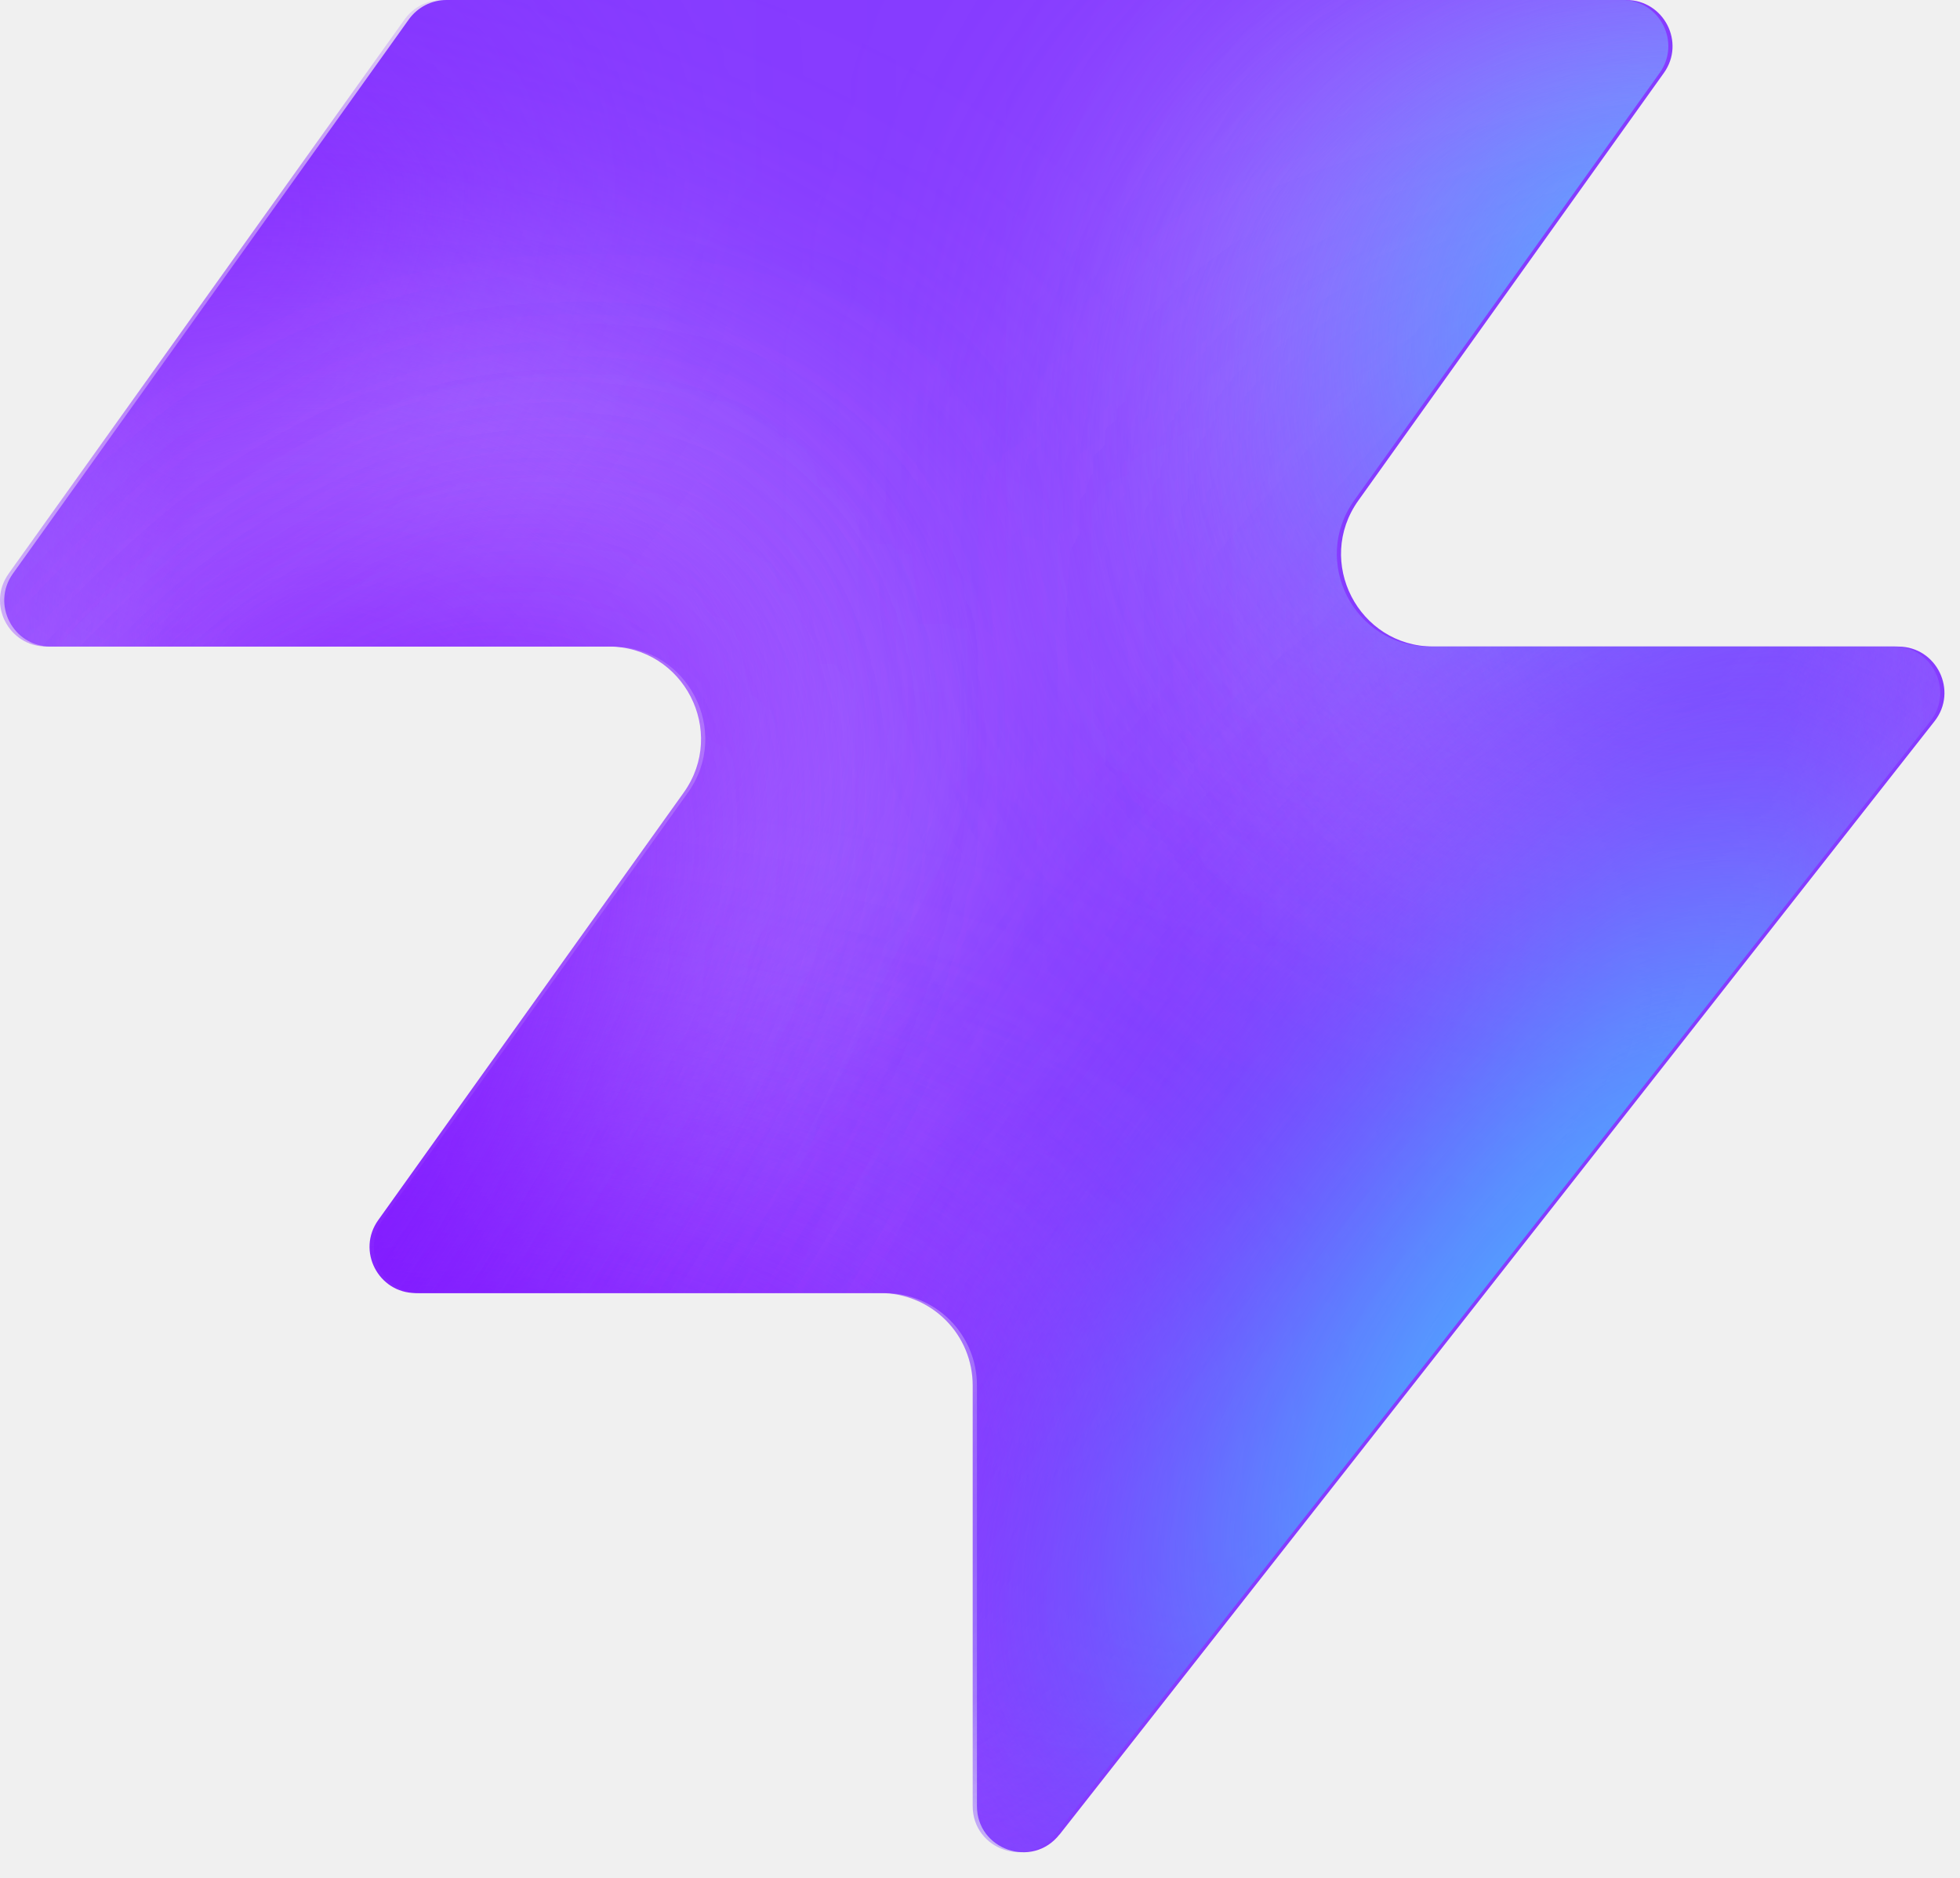
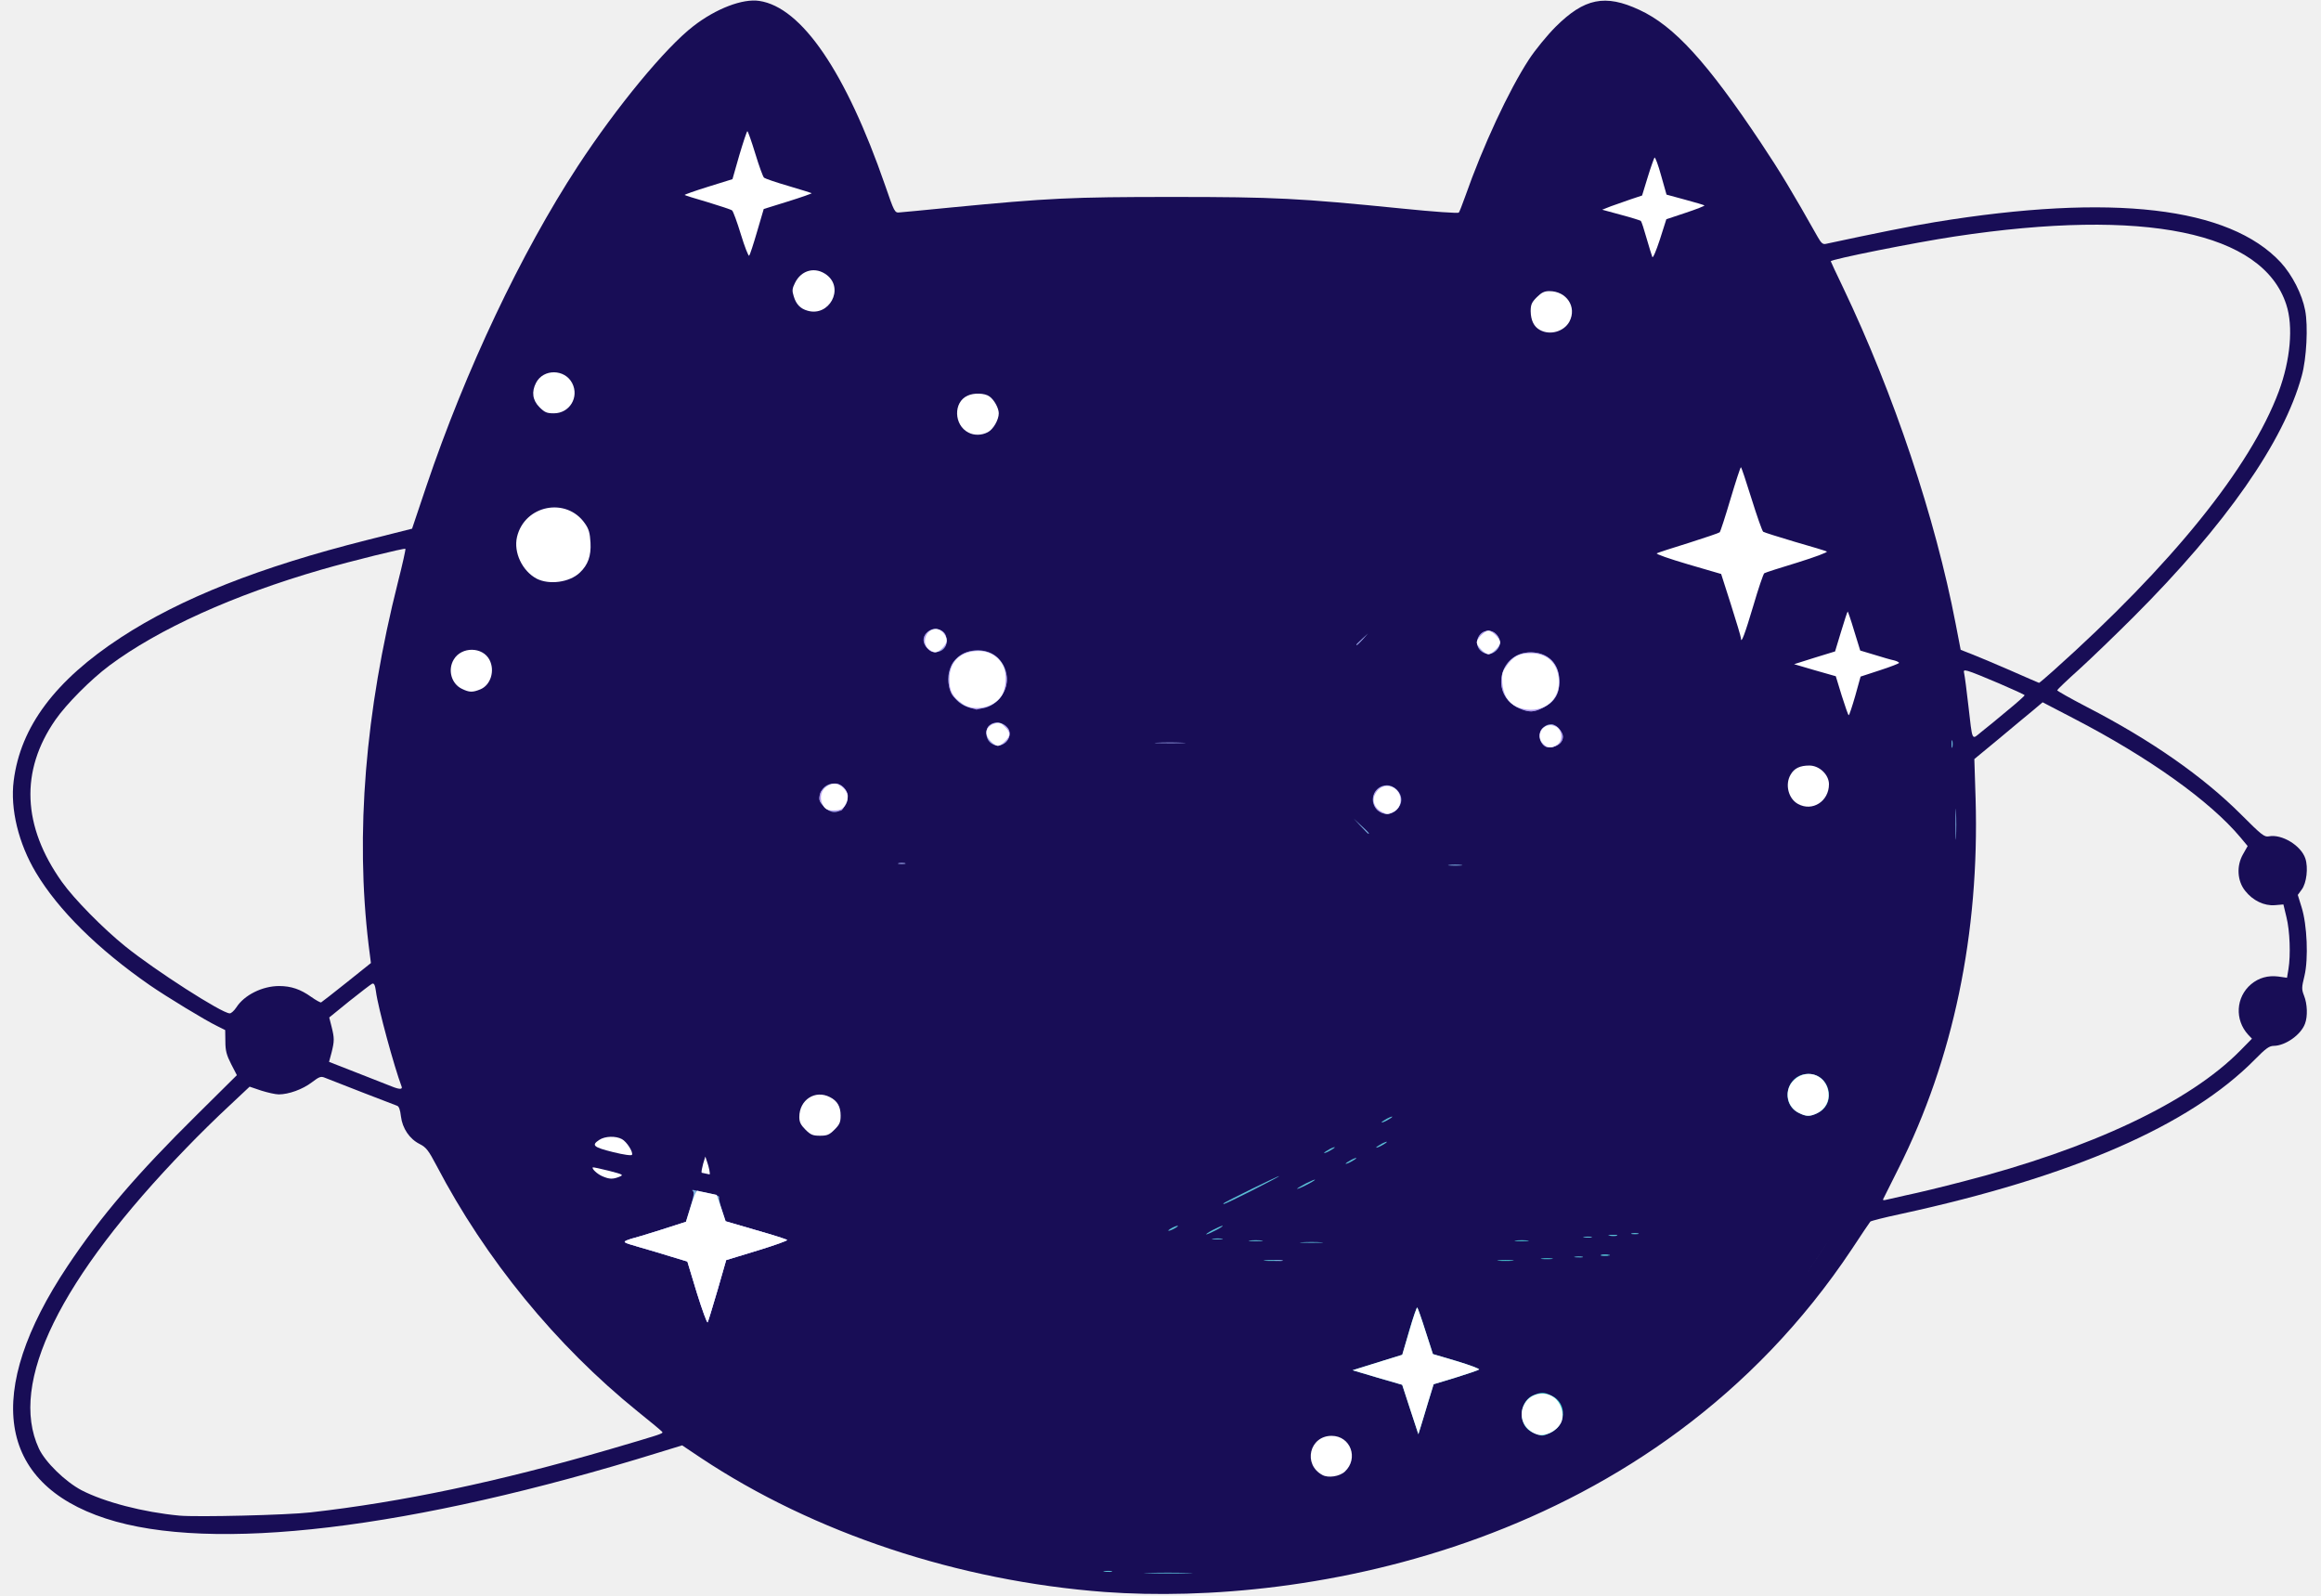
- <svg xmlns="http://www.w3.org/2000/svg" width="48" height="46" fill="none" viewBox="0 0 48 46">
-   <path fill="#863bff" d="M25.946 44.938c-.664.845-2.021.375-2.021-.698V33.937a2.26 2.26 0 0 0-2.262-2.262H10.287c-.92 0-1.456-1.04-.92-1.788l7.48-10.471c1.07-1.497 0-3.578-1.842-3.578H1.237c-.92 0-1.456-1.04-.92-1.788L10.013.474c.214-.297.556-.474.92-.474h28.894c.92 0 1.456 1.04.92 1.788l-7.48 10.471c-1.07 1.498 0 3.579 1.842 3.579h11.377c.943 0 1.473 1.088.89 1.83L25.947 44.94z" style="fill:#863bff;fill:color(display-p3 .525 .23 1);fill-opacity:1" />
-   <mask id="a" width="48" height="46" x="0" y="0" maskUnits="userSpaceOnUse" style="mask-type:alpha">
-     <path fill="#000" d="M25.842 44.938c-.664.844-2.021.375-2.021-.698V33.937a2.26 2.26 0 0 0-2.262-2.262H10.183c-.92 0-1.456-1.04-.92-1.788l7.48-10.471c1.07-1.498 0-3.579-1.842-3.579H1.133c-.92 0-1.456-1.04-.92-1.787L9.91.473c.214-.297.556-.474.92-.474h28.894c.92 0 1.456 1.04.92 1.788l-7.48 10.471c-1.07 1.498 0 3.578 1.842 3.578h11.377c.943 0 1.473 1.088.89 1.832L25.843 44.94z" style="fill:#000;fill-opacity:1" />
-   </mask>
-   <g mask="url(#a)">
-     <g filter="url(#b)">
-       <ellipse cx="5.508" cy="14.704" fill="#ede6ff" rx="5.508" ry="14.704" style="fill:#ede6ff;fill:color(display-p3 .927 .903 1);fill-opacity:1" transform="matrix(.00324 1 1 -.00324 -4.47 31.516)" />
+ <svg xmlns="http://www.w3.org/2000/svg" version="1.1" width="128" height="88">
+   <svg width="128" height="88" class="img-fluid" viewBox="0 0 12780 8880">
+     <defs>
+       <linearGradient id="SvgjsLinearGradient1002" x1="27.23%" x2="62.128%" y1="-7.883%" y2="79.167%" gradientUnits="userSpaceOnUse">
+         <stop offset="0%" style="stop-color:#000" />
+         <stop offset="11%" style="stop-color:#e47bf8" />
+         <stop offset="100%" style="stop-color:#3fc9cf" />
+       </linearGradient>
+     </defs>
+     <path fill="#180d56" d="M6080 8859c-814-61-1619-328-2249-747l-103-69-127 39c-1381 428-2491 561-3081 368-604-197-680-703-212-1405 187-280 384-510 724-846l218-216-32-62c-25-49-32-74-32-125l-1-64-44-22c-65-31-285-165-376-228-288-200-509-418-633-626-97-162-144-354-124-511 38-301 231-559 597-798 334-218 771-391 1370-542l250-63 80-238c218-645 527-1297 842-1779 216-330 488-660 644-780C3916 48 4065-9 4157 5c236 35 482 396 700 1025 52 151 54 155 81 152 15-1 142-13 282-27 548-53 674-59 1235-59 575 0 704 7 1284 65 167 17 307 27 311 22 4-4 19-44 35-88 99-282 243-592 356-765 34-52 101-134 148-181 160-159 275-183 466-94 193 89 377 291 677 741 108 162 174 272 315 522 20 35 29 43 46 39 260-56 483-101 607-121 985-161 1637-85 1924 224 64 70 119 177 136 267 17 87 8 268-19 365-100 366-422 827-936 1341-100 100-236 231-303 292-67 60-122 113-122 116 0 4 73 45 163 92 359 185 649 388 860 599 115 115 130 127 155 122 72-14 179 51 203 123 17 51 7 137-20 173l-22 30 21 68c31 97 39 288 16 383-16 65-16 74-2 110 18 45 21 115 5 156-23 62-109 122-174 123-25 0-45 15-105 76-362 367-1015 652-1973 860-89 19-164 38-167 42-4 4-49 72-102 152-1104.26 1660.902-3040.998 1989.747-4158 1909Zm4045-1981c-309.216 466.318 11.675-17.304 0 0zM1660 8416c506-57 1044-170 1665-351 283-83 296-87 293-96-2-4-64-56-138-115-454-367-846-846-1119-1368-45-85-57-101-94-120-56-28-96-87-104-154-4-36-11-56-22-59-17-6-356-137-402-156-22-9-31-5-72 26-51 39-129 67-184 67-18 0-62-10-97-21l-65-22-115 108c-64 59-171 164-238 234-704 727-989 1307-820 1671 35 76 147 185 238 233 128 66 343 122 544 141 98 9 601-3 730-18zm8594-1706C0 0 0 0 10254 6710Zm291-60c55-11 195-45 310-75 713-183 1262-442 1544-729l65-66-21-22c-76-83-69-209 16-281 43-36 94-50 151-43l49 7 8-48c13-78 8-213-11-289l-17-71-47 4c-59 5-123-25-166-80-44-55-49-138-12-203l26-46-40-48c-170-203-511-446-928-662l-173-90-52 44c-29 23-114 95-190 158l-138 114 7 221c22 747-124 1450-429 2057-45 90-84 167-86 172-2 4 5 6 15 3 11-3 64-15 119-27zm-8378-603c-41-108-132-441-143-530-5-35-10-47-21-43-7 3-64 47-127 97l-112 91 13 51c16 64 16 80 0 144l-14 52 156 61c86 34 172 67 191 75 44 18 63 18 57 2zm-920-441c44-69 145-119 238-119 67 0 119 18 178 60 27 19 52 33 56 31s68-52 142-111l135-108-13-102c-74-616-19-1296 164-2020 25-98 43-180 41-183-6-5-298 67-468 116-491 142-906 330-1180 534-104 78-239 214-300 302-197 284-184 591 36 901 69 97 231 261 354 360 165 133 537 372 580 372 8 1 25-15 37-33zm9856-1652c53-43 96-82 96-85 1-6-276-125-315-135-24-6-26-5-21 17 3 13 13 89 22 169 25 214 17 198 74 152 27-21 92-74 144-118zm255-221c659-589 1097-1131 1255-1554 65-175 82-363 42-484-131-404-787-539-1845-379-225 34-690 127-690 138 0 2 31 68 69 147 282 591 513 1281 626 1870l28 145 61 24c34 13 131 54 216 91 85 38 157 68 159 69 2 0 38-30 79-67z" />
+     <g fill="url(#a)" style="transform:none">
+       <path d="M6105 8749c-784-59-1543-303-2148-689l-89-57 199-68c655-224 1417-531 2107-849l230-106 145 10c456 31 1365 40 1831 20 585-26 1134-79 1609-155 85-14 156-23 158-21 6 6-42 76-150 219-512 675-1235 1180-2092 1460-370 122-641 177-1140 234-84 9-545 11-660 2z" />
+       <path d="M6930 6909c-113-5-234-11-270-15l-65-6 220-107c738-360 1668-880 2380-1331 552-350 985-653 1570-1098l43-32 7 135c6 116 4 200-10 430-6 88-38 328-61 455-68 375-172 701-330 1029-57 117-157 308-179 339-6 7-437 74-655 101-420 52-783 82-1235 101-275 11-1111 11-1415-1z" />
    </g>
-     <g filter="url(#c)">
-       <ellipse cx="10.399" cy="29.851" fill="#ede6ff" rx="10.399" ry="29.851" style="fill:#ede6ff;fill:color(display-p3 .927 .903 1);fill-opacity:1" transform="matrix(.00324 1 1 -.00324 -39.328 7.883)" />
+     <g fill="#38CDCD" style="transform:none">
+       <path fill="url(#a)" d="M5811 8719c-667-88-1329-324-1854-659l-89-57 199-68c655-224 1417-531 2107-849l230-106 145 10c314 21 646 30 1116 30 617 0 971-15 1479-61 120-11 220-18 221-17 2 2-273 149-610 328-581 308-613 326-587 337 19 8 23 13 12 16-8 3-66 22-127 42-62 20-121 44-131 53-11 9-34 67-52 127-18 61-36 116-40 124-5 9-17-16-35-70-15-46-30-88-32-92-4-7-129 55-301 151l-63 34 26 28c91 95-28 250-143 186-30-16-62-65-62-93 0-13-2-23-5-23-2 0-280 146-617 325-336 179-619 325-627 324-9 0-81-9-160-20z" />
+       <path d="M8490 7983c-39-12-63-30-76-55-31-60-7-140 51-164 44-18 59-18 101 2 91 43 83 170-12 210-35 15-40 15-64 7z" />
+       <path fill="url(#a)" d="M6930 6909c-113-5-234-11-270-15l-65-6 220-107c738-360 1668-880 2380-1331 552-350 985-653 1570-1098l43-32 7 135c6 116 4 200-10 430-6 88-38 328-61 455-62 342-167 683-299 965l-41 90-367 195c-230 122-330.934 178.747-347.857 188.486-16.519 12.371-.686.277-14.229 13.494-14 0-81.914 14.02-144.914 23.02-287 39-765 77-1185 95-275 11-1111 11-1415-1z" />
    </g>
-     <g filter="url(#d)">
-       <ellipse cx="5.508" cy="30.487" fill="#7e14ff" rx="5.508" ry="30.487" style="fill:#7e14ff;fill:color(display-p3 .492 .077 1);fill-opacity:1" transform="rotate(89.814 -25.913 -14.639)scale(1 -1)" />
+     <g fill="#47C6D1" style="transform:none">
+       <path fill="url(#a)" d="M4755 8456c-298-114-558-243-798-396l-89-57 199-68c655-224 1417-531 2107-849l230-106 145 10c294 20 637 30 1071 32 323 2 391 4 250 8l-195 5-1388 738c-764 405-1389 737-1390 737-1-1-65-25-142-54z" />
+       <path d="m7780 7844-45-138-138-40-138-41 38-12c21-6 83-26 138-43l101-31 38-135c22-74 42-132 45-128 3 3 24 62 46 132l41 127 132 39c73 22 129 43 125 47-5 4-63 24-131 45l-122 37-31 101c-16 56-36 118-42 139l-12 38-45-137zm493-831c20-2 54-2 75 0 20 2 3 4-38 4s-58-2-37-4zm240-10c15-2 39-2 55 0 15 2 2 4-28 4s-43-2-27-4zm335-20c12-2 30-2 40 0 9 3-1 5-23 4-22 0-30-2-17-4z" />
+       <path fill="url(#a)" d="M6930 6909c-113-5-234-11-270-15l-65-6 220-107c738-360 1668-880 2380-1331 552-350 985-653 1570-1098l43-32 7 135c6 116 4 200-10 430-8 122-66 521-77 530-2 1-640 340-1419 754l-1416 751-379-2c-208 0-471-5-584-9z" />
+       <path d="M8368 6903c17-2 47-2 65 0 17 2 3 4-33 4s-50-2-32-4z" />
+       <path fill="url(#a)" d="M6240 6869c-585-47-1241-128-1770-220-612-105-1352-279-1806-424l-111-35-7-40c-14-89-118-158-219-147l-53 7-36-113c-179-549-220-1227-117-1957 99-702 343-1465 709-2216 230-473 433-801 713-1153 298-374 511-511 669-430 103 53 231 223 349 464 82 169 113 246 194 480 49 139 68 184 88 199 26 19 29 19 364-13 480-45 539-49 914-62 521-18 975 1 1667 71 337 34 338 34 366-42 204-565 348-848 516-1015 77-77 128-103 201-103 146 1 345 154 545 420 426 566 770 1231 1028 1990 186 545 314 1122 351 1585l7 80-82 63c-899 696-1915 1350-3054 1967-474 256-1275 657-1307 654-8-1-61-6-119-10zm271-2038c23-19 24-25 27-187l3-169 73-90c97-119 101-128 87-176-19-62-42-69-240-69h-169l-26 31c-45 53-37 83 54 200l80 102v336l26 20c33 26 55 26 85 2zm1684-36c76-16 189-66 260-115 212-146 341-435 306-684-29-206-127-381-279-496-307-232-733-197-988 83-76 83-119 155-157 264-30 83-32 96-32 233s2 150 32 233c86 244 268 412 514 477 91 23 245 26 344 5zm-3082-11c93-20 236-90 311-151 173-142 278-384 263-608-21-316-235-580-542-666-111-31-269-31-379 0-458 128-679 633-460 1051 104 199 289 334 529 384 51 10 213 5 278-10z" />
+       <path d="M8888 6873c12-2 30-2 40 0 9 3-1 5-23 4-22 0-30-2-17-4zm1054-680c-108-53-68-217 53-217s160 166 51 218c-42 20-62 20-104-1z" />
    </g>
-     <g filter="url(#e)">
-       <ellipse cx="5.508" cy="30.599" fill="#7e14ff" rx="5.508" ry="30.599" style="fill:#7e14ff;fill:color(display-p3 .492 .077 1);fill-opacity:1" transform="rotate(89.814 -32.644 -3.334)scale(1 -1)" />
+     <g fill="#5ABDD5" style="transform:none">
+       <path d="M6322 8753c59-2 158-2 220 0 62 1 14 3-107 3s-172-2-113-3zm-244-10c12-2 30-2 40 0 9 3-1 5-23 4-22 0-30-2-17-4z" />
+       <path fill="url(#a)" d="m3967 8066-99-63 199-68c221-75 618-220 792-289 63-25 116-44 117-43 2 1-208 114-466 251-409 218-467 251-452 262 41 32-1 9-91-50zm-300-207c-166-126-311-256-488-437-289-296-512-598-690-936l-50-96 49-48 50-49 59 19c252 80 810 228 1083 286 52 12 147 32 210 46 565 122 1516 259 2127 307 90 7 159 16 155 20-10 10-371 172-654 293-531 227-1044 424-1556 596l-203 69-92-70z" />
+       <path d="M6973 7013c20-2 54-2 75 0 20 2 3 4-38 4s-58-2-37-4zm1725-20c12-2 30-2 40 0 9 3-1 5-23 4-22 0-30-2-17-4zm145-10c9-2 25-2 35 0 9 3 1 5-18 5s-27-2-17-5zm-1665-70c28-2 76-2 105 0 28 2 5 3-53 3s-81-1-52-3zm-290-10c17-2 47-2 65 0 17 2 3 4-33 4s-50-2-32-4zm-205-10c15-2 37-2 50 0 12 2 0 4-28 4-27 0-38-2-22-4zm2065-10c12-2 30-2 40 0 9 3-1 5-23 4-22 0-30-2-17-4z" />
+       <path fill="url(#a)" d="M6240 6869c-585-47-1241-128-1770-220-612-105-1352-279-1806-424l-111-35-7-40c-14-89-118-158-219-147l-53 7-36-113c-179-549-220-1227-117-1957 99-702 343-1465 709-2216 230-473 433-801 713-1153 298-374 511-511 669-430 103 53 231 223 349 464 82 169 113 246 194 480 49 139 68 184 88 199 26 19 29 19 364-13 480-45 539-49 914-62 521-18 975 1 1667 71 337 34 338 34 366-42 204-565 348-848 516-1015 77-77 128-103 201-103 146 1 345 154 545 420 426 566 770 1231 1028 1990 186 545 314 1122 351 1585l7 80-82 63c-580 449-1177 860-1863 1281-108 66-202 122-209 124-6 1-20 10-30 20s-23 15-28 12c-6-4-10-2-10 4s-10 15-21 22c-16 8-20 8-14-1 4-6-16 0-44 15-29 14-49 30-46 35s0 12-6 16c-8 4-9 3-5-4s4-12 0-12c-17 0-2071 1096-2067 1103 2 4-4 6-14 6-10-1-65-6-123-10zm271-2038c23-19 24-25 27-187l3-169 73-90c97-119 101-128 87-176-19-62-42-69-240-69h-169l-26 31c-45 53-37 83 54 200l80 102v336l26 20c33 26 55 26 85 2zm1684-36c76-16 189-66 260-115 212-146 341-435 306-684-29-206-127-381-279-496-307-232-733-197-988 83-76 83-119 155-157 264-30 83-32 96-32 233s2 150 32 233c86 244 268 412 514 477 91 23 245 26 344 5zm-3082-11c93-20 236-90 311-151 173-142 278-384 263-608-21-316-235-580-542-666-111-31-269-31-379 0-458 128-679 633-460 1051 104 199 289 334 529 384 51 10 213 5 278-10z" />
+       <path d="M8893 6873c9-2 25-2 35 0 9 3 1 5-18 5s-27-2-17-5zm-2213-28c25-13 50-24 55-24 6 0-10 11-35 24s-49 24-55 24c-5 0 10-11 35-24zm2333 18c9-2 25-2 35 0 9 3 1 5-18 5s-27-2-17-5zm-2563-28c14-8 30-14 35-14 6 0-1 6-15 14s-29 14-35 14c-5 0 1-6 15-14zm291-139c10-9 309-156 309-151s-296 155-307 155c-3 0-4-2-2-4zm409-81c0-2 23-16 50-30 28-14 50-23 50-20 0 2-22 16-50 30-27 14-50 23-50 20zm270-139c0-3 14-12 30-21 17-9 30-13 30-11 0 3-13 12-30 21-16 9-30 13-30 11zm-120-60c0-3 14-12 30-21 17-9 30-13 30-11 0 3-13 12-30 21-16 9-30 13-30 11zm290-30c0-3 14-12 30-21 17-9 30-13 30-11 0 3-13 12-30 21-16 9-30 13-30 11zm30-140c0-3 14-12 30-21 17-9 30-13 30-11 0 3-13 12-30 21-16 9-30 13-30 11z" />
+       <path fill="url(#a)" d="M9890 4995c0-2 60-45 133-96 200-140 465-334 632-463l150-116 6 73c4 39 6 131 6 202l-1 130-5-107-6-106-457 243c-252 133-458 242-458 240z" />
    </g>
-     <g filter="url(#f)">
-       <ellipse cx="5.508" cy="30.599" fill="#7e14ff" rx="5.508" ry="30.599" style="fill:#7e14ff;fill:color(display-p3 .492 .077 1);fill-opacity:1" transform="matrix(.00324 1 1 -.00324 -34.34 30.47)" />
+     <g fill="#68B6D9" style="transform:none">
+       <path fill="url(#a)" d="M3199 7442c-308-314-527-609-710-956l-50-96 49-48 50-49 59 19c251 80 806 226 1083 287 357 77 604 124 970 185 80 13 135 25 124 25-12 1-208 100-435 221-228 121-420 218-426 215-7-2-13 0-13 6s-7 36-17 67l-16 57-12-35c-6-19-17-35-23-35s-121 58-256 130l-245 130 36 37c21 21 35 38 31 38-3 0-92-89-199-198z" />
+       <path d="M8133 6913C0 0 0 0 8133 6913Z" />
+       <path fill="url(#a)" d="M4860 6713c-14-2-135-22-270-44-649-106-1433-287-1926-444l-111-35-7-40c-14-89-118-158-219-147l-53 7-36-113c-179-549-220-1227-117-1957 99-702 343-1465 709-2216 230-473 433-801 713-1153 298-374 511-511 669-430 103 53 231 223 349 464 82 169 113 246 194 480 49 139 68 184 88 199 26 19 29 19 364-13 480-45 539-49 914-62 521-18 975 1 1667 71 337 34 338 34 366-42 121-335 194-511 278-668 113-213 249-385 343-430 125-61 289 11 480 212 216 226 532 705 755 1143 314 618 555 1308 691 1974 16 79 29 149 29 156 0 11-448 255-468 255-6 0-16 23-23 50-7 28-16 50-20 50s-10-17-14-37c-3-20-10-32-13-27-12 18-5269 2804-5288 2803-11-1-30-4-44-6zm1651-1882c23-19 24-25 27-187l3-169 73-90c97-119 101-128 87-176-19-62-42-69-240-69h-169l-26 31c-45 53-37 83 54 200l80 102v336l26 20c33 26 55 26 85 2zm1684-36c76-16 189-66 260-115 212-146 341-435 306-684-29-206-127-381-279-496-307-232-733-197-988 83-76 83-119 155-157 264-30 83-32 96-32 233s2 150 32 233c86 244 268 412 514 477 91 23 245 26 344 5zm-3082-11c93-20 236-90 311-151 173-142 278-384 263-608-21-316-235-580-542-666-111-31-269-31-379 0-458 128-679 633-460 1051 104 199 289 334 529 384 51 10 213 5 278-10z" />
+       <path d="M10792 4140c0-19 2-27 5-17 2 9 2 25 0 35-3 9-5 1-5-18z" />
    </g>
-     <g filter="url(#g)">
-       <ellipse cx="14.072" cy="22.078" fill="#ede6ff" rx="14.072" ry="22.078" style="fill:#ede6ff;fill:color(display-p3 .927 .903 1);fill-opacity:1" transform="rotate(93.35 24.506 48.493)scale(-1 1)" />
+     <g fill="#7BADDE" style="transform:none">
+       <path d="m3810 7195-53-175-86-26c-47-15-129-39-181-54-90-26-94-28-67-39 16-6 31-11 34-11s70-20 149-45l143-46 25-82c19-62 22-83 13-90-7-5-2-7 13-3 14 3 51 11 82 17 32 6 55 16 52 21-3 4 4 37 15 71l21 63 168 49c92 26 170 51 174 55 5 3-70 30-165 59l-174 53-48 167c-27 91-51 172-55 179-3 7-30-67-60-163zm3218-182c12-2 30-2 40 0 9 3-1 5-23 4-22 0-30-2-17-4z" />
+       <path fill="url(#a)" d="M2687 6818c-96-146-160-254-216-366l-32-63 50-48 49-48 59 19c149 47 517 150 696 194 108 27 197 51 197 54s-160 91-355 194c-195 104-352 193-349 197 3 5 3 9 0 9-2 0-47-64-99-142zM3489 6449c-181-41-649-168-825-224l-111-35-7-40c-14-89-118-158-219-147l-53 7-36-113c-179-549-220-1227-117-1957 99-702 343-1465 709-2216 230-473 433-801 713-1153 298-374 511-511 669-430 103 53 231 223 349 464 82 169 113 246 194 480 49 139 68 184 88 199 26 19 29 19 364-13 480-45 539-49 914-62 521-18 975 1 1667 71 337 34 338 34 366-42 204-565 348-848 516-1015 77-77 128-103 201-103 146 1 345 154 545 420 349 464 638 986 881 1590 71 177 249 688 242 694-2 2-105 56-228 121-130 68-218 121-211 125 6 4-16 15-52 25-35 9-68 21-74 26s-14 6-17 2c-4-3-7-1-7 6 0 8-6 11-16 7-8-3-13-2-9 3 3 5-42 33-99 62l-104 53-42 146c-23 80-45 149-48 154-2 5-21-43-41-107-26-82-40-112-47-102s-817 445-829 445c-2 0-18-26-35-57-137-243-372-383-645-385-211-1-401 82-541 235-76 83-119 155-157 264-29 82-31 97-32 228 0 128 3 148 29 228 16 48 43 112 61 141 18 30 27 52 20 50-11-5-3743 1969-3755 1986-3 4-79-10-171-31zm3022-1618c23-19 24-25 27-187l3-169 73-90c97-119 101-128 87-176-19-62-42-69-240-69h-169l-26 31c-45 53-37 83 54 200l80 102v336l26 20c33 26 55 26 85 2zm-1398-47c93-20 236-90 311-151 173-142 278-384 263-608-21-316-235-580-542-666-111-31-269-31-379 0-458 128-679 633-460 1051 104 199 289 334 529 384 51 10 213 5 278-10z" />
+       <path d="M7998 4813c17-2 47-2 65 0 17 2 3 4-33 4s-50-2-32-4zm2816-228c0-77 2-107 3-67 2 40 2 103 0 140s-3 4-3-73zm-3309 13-40-43 43 40c39 36 47 45 39 45-2 0-21-19-42-42z" />
    </g>
-     <g filter="url(#h)">
-       <ellipse cx="3.47" cy="21.501" fill="#7e14ff" rx="3.47" ry="21.501" style="fill:#7e14ff;fill:color(display-p3 .492 .077 1);fill-opacity:1" transform="rotate(89.009 28.708 47.59)scale(-1 1)" />
+     <g fill="#96A0E5" style="transform:none">
+       <path d="M3859 6440C0 0 0 0 3859 6440Z" />
+       <path fill="url(#a)" d="M2238 5898c-179-550-220-1228-117-1958 99-702 343-1465 709-2216 230-473 433-801 713-1153 298-374 511-511 669-430 103 53 231 223 349 464 82 169 113 246 194 480 49 139 68 184 88 199 26 19 29 19 364-13 480-45 539-49 914-62 521-18 975 1 1667 71 337 34 338 34 366-42 204-565 348-848 516-1015 77-77 128-103 201-103 146 1 345 154 545 420 112 149 313 451 410 615 129 221 372 708 344 690-8-5-4330 2281-4452 2355l-47 29 7-32c4-18 7-81 7-142-1-85-6-127-24-185-79-257-264-440-516-511-111-31-269-31-379 0-172 48-326 158-421 301-240 361-117 856 262 1053 35 17 63 34 63 37 0 8-2349 1253-2373 1257-20 4-26-6-59-109z" />
+       <path d="M4933 4803c9-2 25-2 35 0 9 3 1 5-18 5s-27-2-17-5zm2662-298c-50-49-15-135 55-135 41 0 80 39 80 80s-39 80-80 80c-19 0-40-9-55-25zm-3077-15c-25-26-29-36-24-63 8-41 39-67 80-67 69 0 101 86 51 135-33 34-70 32-107-5zm3999-348c-39-43-8-112 49-112 25 0 64 43 64 69 0 50-80 80-113 43zm-3077-12c-25-25-26-72-2-93 41-37 112-6 112 48 0 14-9 34-20 45s-31 20-45 20-34-9-45-20zm932 3c37-2 100-2 140 0 40 1 10 3-67 3s-110-1-73-3zm2012-192c-162-74-112-311 66-311 96 0 160 64 160 161 0 70-27 115-90 147-53 27-82 27-136 3zm-3049-1c-103-23-156-137-109-237 48-99 204-115 273-27 96 122-14 298-164 264zm2835-320c-40-40-11-110 45-110 32 0 65 33 65 65s-33 65-65 65c-14 0-34-9-45-20zm-3078-13c-27-29-28-61-2-87 43-43 110-14 110 48 0 57-68 82-108 39zm2388-20c0-2 15-16 33-33l32-29-29 33c-28 30-36 37-36 29z" />
    </g>
-     <g filter="url(#i)">
-       <ellipse cx="3.47" cy="21.501" fill="#7e14ff" rx="3.47" ry="21.501" style="fill:#7e14ff;fill:color(display-p3 .492 .077 1);fill-opacity:1" transform="rotate(89.009 28.708 47.59)scale(-1 1)" />
+     <g fill="#AC96EA" style="transform:none">
+       <path d="m3810 7195-53-175-86-26c-47-15-129-39-181-54-90-26-94-28-67-39 16-6 31-11 34-11s70-20 149-45l143-46 221-3 168 49c92 26 170 51 174 55 5 3-70 30-165 59l-174 53-48 167c-27 91-51 172-55 179-3 7-30-67-60-163zm45-757C0 0 0 0 3855 6438Z" />
+       <path fill="url(#a)" d="M2067 4781c-7-67 8-448 23-596 83-796 332-1624 740-2461 230-473 433-801 713-1153 298-374 511-511 669-430 103 53 231 223 349 464 82 169 113 246 194 480 49 139 68 184 88 199 26 19 29 19 364-13 480-45 539-49 914-62 521-18 975 1 1667 71 337 34 338 34 366-42 121-335 194-511 278-668 113-213 249-385 343-430 150-73 371 56 606 355 70 88 243 335 238 339-2 2-97 52-212 112-135 71-206 114-205 123 2 9 42 25 107 42 57 15 105 30 108 32 2 3-44 21-104 41l-108 36-34 110c-19 61-37 107-41 103s-17-46-30-93-26-92-31-100c-4-8-35-22-69-31-59-17-62-17-93 1-18 10-923 492-2012 1070-1740 924-1987 1053-2040 1061-164 24-295 89-414 206-46 46-85 83-87 83-1 0-501 265-1111 588-609 324-1122 596-1139 605l-31 16-6-58z" />
+       <path d="M7597 4508c-26-23-31-81-8-106 57-67 165-4 132 77-21 50-82 65-124 29zm-3079-21c-29-30-31-38-22-73 7-25 53-54 86-54 30 0 68 38 68 69 0 24-26 80-38 82-47 9-69 3-94-24zm3998-348c-23-34-21-76 6-90 40-21 67-19 88 8 36 46 17 90-43 100-28 4-37 1-51-18zm-3070-13c-42-41-29-95 26-103 21-3 58 13 70 31 23 33-1 81-44 91-21 5-33 1-52-19zm2936-188c-179-87-86-345 110-303 71 16 113 68 117 148s-30 130-112 165c-39 17-65 14-115-10zm-3043 3c-33-8-93-49-109-75-30-47-23-146 13-187 34-40 68-56 120-58 84-4 139 36 166 122 25 76-28 167-111 192-28 8-52 14-52 14-1-1-13-4-27-8zm2835-327c-20-19-24-31-19-52 7-32 31-52 60-52s53 20 60 52c5 21 1 33-19 52-14 15-32 26-41 26s-27-11-41-26zm-3080-5c-38-42-22-95 32-105 44-8 74 16 74 60 0 24-7 36-29 49-38 22-54 21-77-4z" />
    </g>
-     <g filter="url(#j)">
-       <ellipse cx=".387" cy="8.972" fill="#7e14ff" rx="4.407" ry="29.108" style="fill:#7e14ff;fill:color(display-p3 .492 .077 1);fill-opacity:1" transform="rotate(39.51 .387 8.972)" />
-     </g>
-     <g filter="url(#k)">
-       <ellipse cx="47.523" cy="-6.092" fill="#7e14ff" rx="4.407" ry="29.108" style="fill:#7e14ff;fill:color(display-p3 .492 .077 1);fill-opacity:1" transform="rotate(37.892 47.523 -6.092)" />
-     </g>
-     <g filter="url(#l)">
-       <ellipse cx="41.412" cy="6.333" fill="#47bfff" rx="5.971" ry="9.665" style="fill:#47bfff;fill:color(display-p3 .28 .748 1);fill-opacity:1" transform="rotate(37.892 41.412 6.333)" />
-     </g>
-     <g filter="url(#m)">
-       <ellipse cx="-1.879" cy="38.332" fill="#7e14ff" rx="4.407" ry="29.108" style="fill:#7e14ff;fill:color(display-p3 .492 .077 1);fill-opacity:1" transform="rotate(37.892 -1.88 38.332)" />
-     </g>
-     <g filter="url(#n)">
-       <ellipse cx="-1.879" cy="38.332" fill="#7e14ff" rx="4.407" ry="29.108" style="fill:#7e14ff;fill:color(display-p3 .492 .077 1);fill-opacity:1" transform="rotate(37.892 -1.88 38.332)" />
-     </g>
-     <g filter="url(#o)">
-       <ellipse cx="35.651" cy="29.907" fill="#7e14ff" rx="4.407" ry="29.108" style="fill:#7e14ff;fill:color(display-p3 .492 .077 1);fill-opacity:1" transform="rotate(37.892 35.651 29.907)" />
-     </g>
-     <g filter="url(#p)">
-       <ellipse cx="38.418" cy="32.4" fill="#47bfff" rx="5.971" ry="15.297" style="fill:#47bfff;fill:color(display-p3 .28 .748 1);fill-opacity:1" transform="rotate(37.892 38.418 32.4)" />
-     </g>
-   </g>
-   <defs>
-     <filter id="b" width="60.045" height="41.654" x="-19.77" y="16.149" color-interpolation-filters="sRGB" filterUnits="userSpaceOnUse">
-       <feFlood flood-opacity="0" result="BackgroundImageFix" />
-       <feBlend in="SourceGraphic" in2="BackgroundImageFix" result="shape" />
-       <feGaussianBlur result="effect1_foregroundBlur_2002_17158" stdDeviation="7.659" />
-     </filter>
-     <filter id="c" width="90.34" height="51.437" x="-54.613" y="-7.533" color-interpolation-filters="sRGB" filterUnits="userSpaceOnUse">
-       <feFlood flood-opacity="0" result="BackgroundImageFix" />
-       <feBlend in="SourceGraphic" in2="BackgroundImageFix" result="shape" />
-       <feGaussianBlur result="effect1_foregroundBlur_2002_17158" stdDeviation="7.659" />
-     </filter>
-     <filter id="d" width="79.355" height="29.4" x="-49.64" y="2.03" color-interpolation-filters="sRGB" filterUnits="userSpaceOnUse">
-       <feFlood flood-opacity="0" result="BackgroundImageFix" />
-       <feBlend in="SourceGraphic" in2="BackgroundImageFix" result="shape" />
-       <feGaussianBlur result="effect1_foregroundBlur_2002_17158" stdDeviation="4.596" />
-     </filter>
-     <filter id="e" width="79.579" height="29.4" x="-45.045" y="20.029" color-interpolation-filters="sRGB" filterUnits="userSpaceOnUse">
-       <feFlood flood-opacity="0" result="BackgroundImageFix" />
-       <feBlend in="SourceGraphic" in2="BackgroundImageFix" result="shape" />
-       <feGaussianBlur result="effect1_foregroundBlur_2002_17158" stdDeviation="4.596" />
-     </filter>
-     <filter id="f" width="79.579" height="29.4" x="-43.513" y="21.178" color-interpolation-filters="sRGB" filterUnits="userSpaceOnUse">
-       <feFlood flood-opacity="0" result="BackgroundImageFix" />
-       <feBlend in="SourceGraphic" in2="BackgroundImageFix" result="shape" />
-       <feGaussianBlur result="effect1_foregroundBlur_2002_17158" stdDeviation="4.596" />
-     </filter>
-     <filter id="g" width="74.749" height="58.852" x="15.756" y="-17.901" color-interpolation-filters="sRGB" filterUnits="userSpaceOnUse">
-       <feFlood flood-opacity="0" result="BackgroundImageFix" />
-       <feBlend in="SourceGraphic" in2="BackgroundImageFix" result="shape" />
-       <feGaussianBlur result="effect1_foregroundBlur_2002_17158" stdDeviation="7.659" />
-     </filter>
-     <filter id="h" width="61.377" height="25.362" x="23.548" y="2.284" color-interpolation-filters="sRGB" filterUnits="userSpaceOnUse">
-       <feFlood flood-opacity="0" result="BackgroundImageFix" />
-       <feBlend in="SourceGraphic" in2="BackgroundImageFix" result="shape" />
-       <feGaussianBlur result="effect1_foregroundBlur_2002_17158" stdDeviation="4.596" />
-     </filter>
-     <filter id="i" width="61.377" height="25.362" x="23.548" y="2.284" color-interpolation-filters="sRGB" filterUnits="userSpaceOnUse">
-       <feFlood flood-opacity="0" result="BackgroundImageFix" />
-       <feBlend in="SourceGraphic" in2="BackgroundImageFix" result="shape" />
-       <feGaussianBlur result="effect1_foregroundBlur_2002_17158" stdDeviation="4.596" />
-     </filter>
-     <filter id="j" width="56.045" height="63.649" x="-27.636" y="-22.853" color-interpolation-filters="sRGB" filterUnits="userSpaceOnUse">
-       <feFlood flood-opacity="0" result="BackgroundImageFix" />
-       <feBlend in="SourceGraphic" in2="BackgroundImageFix" result="shape" />
-       <feGaussianBlur result="effect1_foregroundBlur_2002_17158" stdDeviation="4.596" />
-     </filter>
-     <filter id="k" width="54.814" height="64.646" x="20.116" y="-38.415" color-interpolation-filters="sRGB" filterUnits="userSpaceOnUse">
-       <feFlood flood-opacity="0" result="BackgroundImageFix" />
-       <feBlend in="SourceGraphic" in2="BackgroundImageFix" result="shape" />
-       <feGaussianBlur result="effect1_foregroundBlur_2002_17158" stdDeviation="4.596" />
-     </filter>
-     <filter id="l" width="33.541" height="35.313" x="24.641" y="-11.323" color-interpolation-filters="sRGB" filterUnits="userSpaceOnUse">
-       <feFlood flood-opacity="0" result="BackgroundImageFix" />
-       <feBlend in="SourceGraphic" in2="BackgroundImageFix" result="shape" />
-       <feGaussianBlur result="effect1_foregroundBlur_2002_17158" stdDeviation="4.596" />
-     </filter>
-     <filter id="m" width="54.814" height="64.646" x="-29.286" y="6.009" color-interpolation-filters="sRGB" filterUnits="userSpaceOnUse">
-       <feFlood flood-opacity="0" result="BackgroundImageFix" />
-       <feBlend in="SourceGraphic" in2="BackgroundImageFix" result="shape" />
-       <feGaussianBlur result="effect1_foregroundBlur_2002_17158" stdDeviation="4.596" />
-     </filter>
-     <filter id="n" width="54.814" height="64.646" x="-29.286" y="6.009" color-interpolation-filters="sRGB" filterUnits="userSpaceOnUse">
-       <feFlood flood-opacity="0" result="BackgroundImageFix" />
-       <feBlend in="SourceGraphic" in2="BackgroundImageFix" result="shape" />
-       <feGaussianBlur result="effect1_foregroundBlur_2002_17158" stdDeviation="4.596" />
-     </filter>
-     <filter id="o" width="54.814" height="64.646" x="8.244" y="-2.416" color-interpolation-filters="sRGB" filterUnits="userSpaceOnUse">
-       <feFlood flood-opacity="0" result="BackgroundImageFix" />
-       <feBlend in="SourceGraphic" in2="BackgroundImageFix" result="shape" />
-       <feGaussianBlur result="effect1_foregroundBlur_2002_17158" stdDeviation="4.596" />
-     </filter>
-     <filter id="p" width="39.409" height="43.623" x="18.713" y="10.588" color-interpolation-filters="sRGB" filterUnits="userSpaceOnUse">
-       <feFlood flood-opacity="0" result="BackgroundImageFix" />
-       <feBlend in="SourceGraphic" in2="BackgroundImageFix" result="shape" />
-       <feGaussianBlur result="effect1_foregroundBlur_2002_17158" stdDeviation="4.596" />
-     </filter>
-   </defs>
+     <path fill="url(#a)" d="M2164 3688c3-13 15-72 26-133 168-872 660-2028 1163-2733 201-281 408-518 535-609 126-91 239-116 324-72 103 53 231 223 349 464 82 169 113 246 194 480 49 139 68 184 88 199 26 19 29 19 364-13 496-47 533-49 948-62 248-8 438-9 548-3l169 9-1835 974c-1010 536-1838 973-1842 972-4-2-19 8-33 22-37 35-92 57-149 58-42 1-44 2-15 8 29 5-4 25-397 234-236 125-432 227-435 227-4 0-4-10-2-22zm1063-675c-2-16-4-5-4 22 0 28 2 40 4 28 2-13 2-35 0-50zM8639 262c16-30 113-110 154-127 38-16 117-21 117-7 0 4-64 40-141 80-102 53-137 68-130 54z" style="transform:none" />
+     <path fill="url(#a)" d="M2550 2376c0-3 22-61 49-128 225-564 521-1112 814-1508 375-507 620-690 800-599 162 83 352 412 528 911l48 137-52 29c-29 16-410 219-849 451l-796 423 20 34c47 80-6 174-98 174-39 0-51-5-80-34-26-26-34-43-35-73-1-22-4-29-6-16-3 16-33 37-111 79-59 31-135 72-169 91-35 19-63 32-63 29zm408-290c15-9 21-15 14-16-17 0-72 55-72 72 1 7 7 1 16-14 8-15 27-34 42-42z" style="transform:none" />
+     <path fill="#FFF" d="M7291 8208c-110-59-72-218 51-218 106 0 152 126 74 199-29 27-92 37-125 19zm1194-226c-76-26-108-106-68-172 36-62 124-74 175-23 34 35 46 95 26 132-25 47-89 77-133 63zm-705-138-45-138-138-40-138-41 38-12c21-6 83-26 138-43l100-31 40-134c21-74 41-132 44-129s24 62 46 132l41 127 132 39c73 22 129 43 125 47-5 4-63 24-131 45l-122 37-31 101c-16 56-36 118-42 139l-12 38zm-3970-649-53-175-86-26c-47-15-129-39-181-54-90-26-94-28-67-39 16-6 31-11 34-11s70-20 149-45l143-46 26-84c14-47 31.559-90.785 38.248-88.723 7.248 2.234-2.735-1.198 17.315 4.064l89.466 18.957L3947 6726l23 70 168 49c92 26 170 51 174 55 5 3-70 30-165 59l-174 53-48 167c-27 91-51 172-55 179-3 7-30-67-60-163zm-525-649c-29-12-62-43-54-50 2-1 42 7 89 19 81 21 84 23 57 34-36 14-54 13-92-3zm551.255-20.146c-2-5 2.745-28.854 8.745-50.854l12-39 11 33c7 19 18.75 67.437 11.876 66.112-14.893-2.87-14.406-3.456-43.62-9.258zM3343 6411c-109-27-122-38-76-68 32-21 91-23 126-4 26 14 63 71 56 87-2 6-46 0-106-15zm1071-125c-26-26-34-42-34-70 0-96 88-153 170-111 42 21 60 53 60 103 0 37-6 50-34 78-29 29-41 34-81 34s-52-5-81-34zm5528-93c-64-31-82-117-37-172 69-81 188-47 202 57 7 50-18 95-63 117-40 19-61 19-102-2zM7620 4517c-38-19-54-60-38-94 20-42 58-59 96-44 61 25 65 113 6 140-31 14-33 14-64-2zm-3104-29c-25-35-20-83 10-107 35-28 69-26 99 4 27 26 31 54 14 88-16 30-28 37-71 37-27 0-41-6-52-22zm5422-14c-54-29-74-109-41-164 20-35 52-50 104-50 56 0 109 51 109 104 0 95-92 154-172 110zm-1418-334c-50-50 4-128 68-98 38 18 44 79 10 102-30 21-54 20-78-4zm-3075-15c-40-40-27-87 27-100 21-5 33-1 52 19 32 31 33 50 1 81-13 14-31 25-40 25s-27-11-40-25zm4736-254-33-108-116-33-116-34 114-36 114-35 33-109c18-60 35-111 37-113 1-2 18 46 36 107l34 110 80 24c45 14 93 28 109 31 15 4 27 10 27 14 0 3-48 22-107 41l-107 35-30 108c-17 59-33 107-36 107s-20-49-39-109zm-1809 62c-49-24-75-68-80-132-3-46 0-62 20-90 39-58 72-76 138-76 92 0 150 54 157 147 7 97-60 168-157 168-25 0-60-8-78-17zm-3082-15c-57-39-75-72-75-138 0-92 54-150 147-157 65-5 121 24 150 77 26 47 21 134-10 177-45 63-149 83-212 41zm-2788-85c-58-28-80-105-45-163 43-73 161-72 199 2 31 60 7 140-51 164-44 18-62 17-103-3zm5673-218c-14-13-25-31-25-40 0-21 44-65 65-65s65 44 65 65-44 65-65 65c-9 0-27-11-40-25zm-3075-3c-43-35-15-112 41-112 27 0 59 35 59 64 0 25-41 66-65 66-7 0-23-8-35-18zm4520-61c0-7-25-91-55-185l-55-172-185-54c-102-30-180-57-173-61s87-30 178-58c91-29 168-55 172-59s31-87 60-185c29-97 55-177 58-177s29 79 59 175 59 179 65 184c6 4 85 29 176 56 91 26 171 50 178 54s-66 31-162 61c-96 29-180 56-186 60-5 3-33 85-61 181-47 158-69 217-69 180zm-6702-331c-80-43-129-146-109-232 42-178 275-224 378-75 22 31 28 54 31 107 4 73-14 124-60 167-57 54-170 69-240 33zm2403-813c-81-41-85-169-5-205 35-17 96-15 122 4 26 18 52 65 52 94 0 36-31 90-61 105-34 18-76 19-108 2zm-2387-141c-39-39-45-86-19-136 41-79 160-77 201 2 40 78-14 168-102 168-39 0-51-5-80-34zm5567-430c-33-18-50-53-51-104 0-37 6-50 34-78 26-26 42-34 70-34 96 0 154 88 112 169-30 56-108 79-165 47zm-4075-107c-40-11-64-36-77-80-10-31-9-43 7-75 36-73 115-92 178-43 97 76 12 233-108 198zm4701-299c-3-8-18-55-32-104-14-50-28-93-32-97-5-3-55-19-112-34l-103-28 48-19c27-10 77-27 111-39l63-21 31-101c17-56 35-105 38-110 4-4 21 41 37 100l30 106 103 28c57 15 105 30 108 32 2 3-44 21-104 41l-108 36-36 113c-21 64-39 106-42 97zm-5072-125c-21-69-43-129-49-134s-67-25-136-46c-69-20-127-38-128-40-2-2 57-23 131-46l135-42 38-133c22-74 42-134 45-134s23 56 44 125 43 130 49 134c6 5 67 26 136 46s127 39 129 40c1 2-58 23-132 46l-135 42-37 126c-20 69-40 130-44 134s-25-49-46-118z" style="transform:none" />
+   </svg>
+   <style>@media (prefers-color-scheme: light) { :root { filter: none; } }
+ @media (prefers-color-scheme: dark) { :root { filter: none; } }
+ </style>
</svg>
